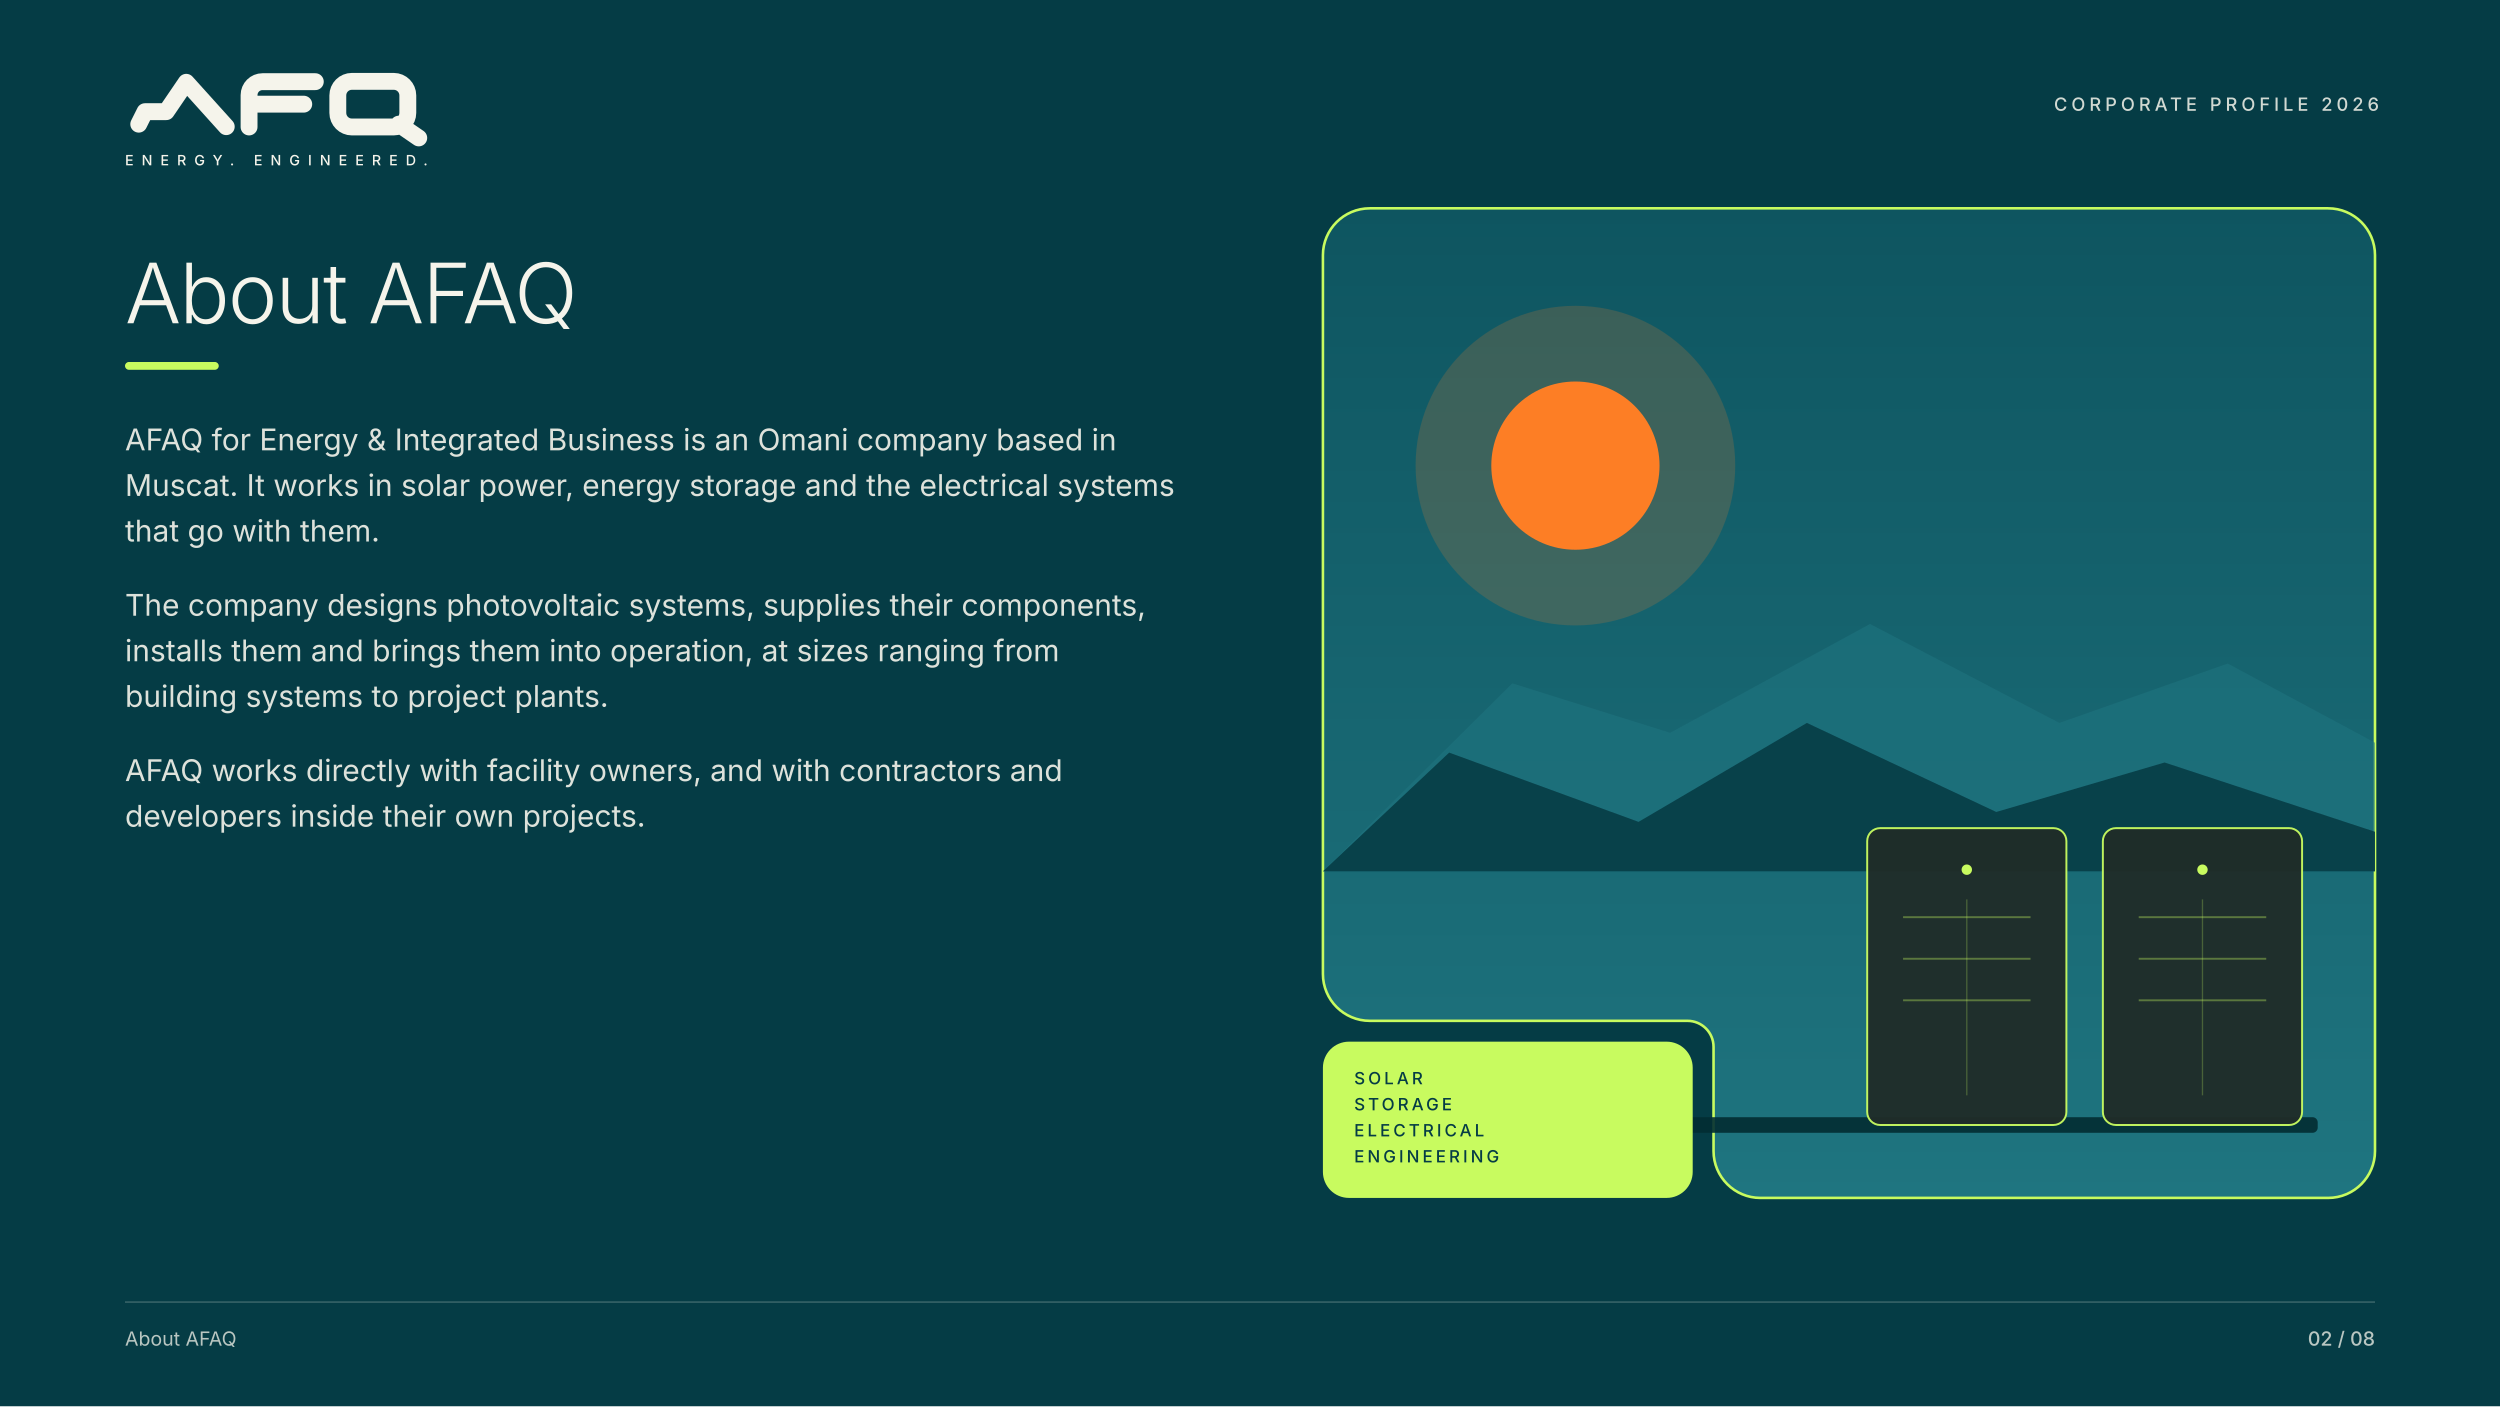
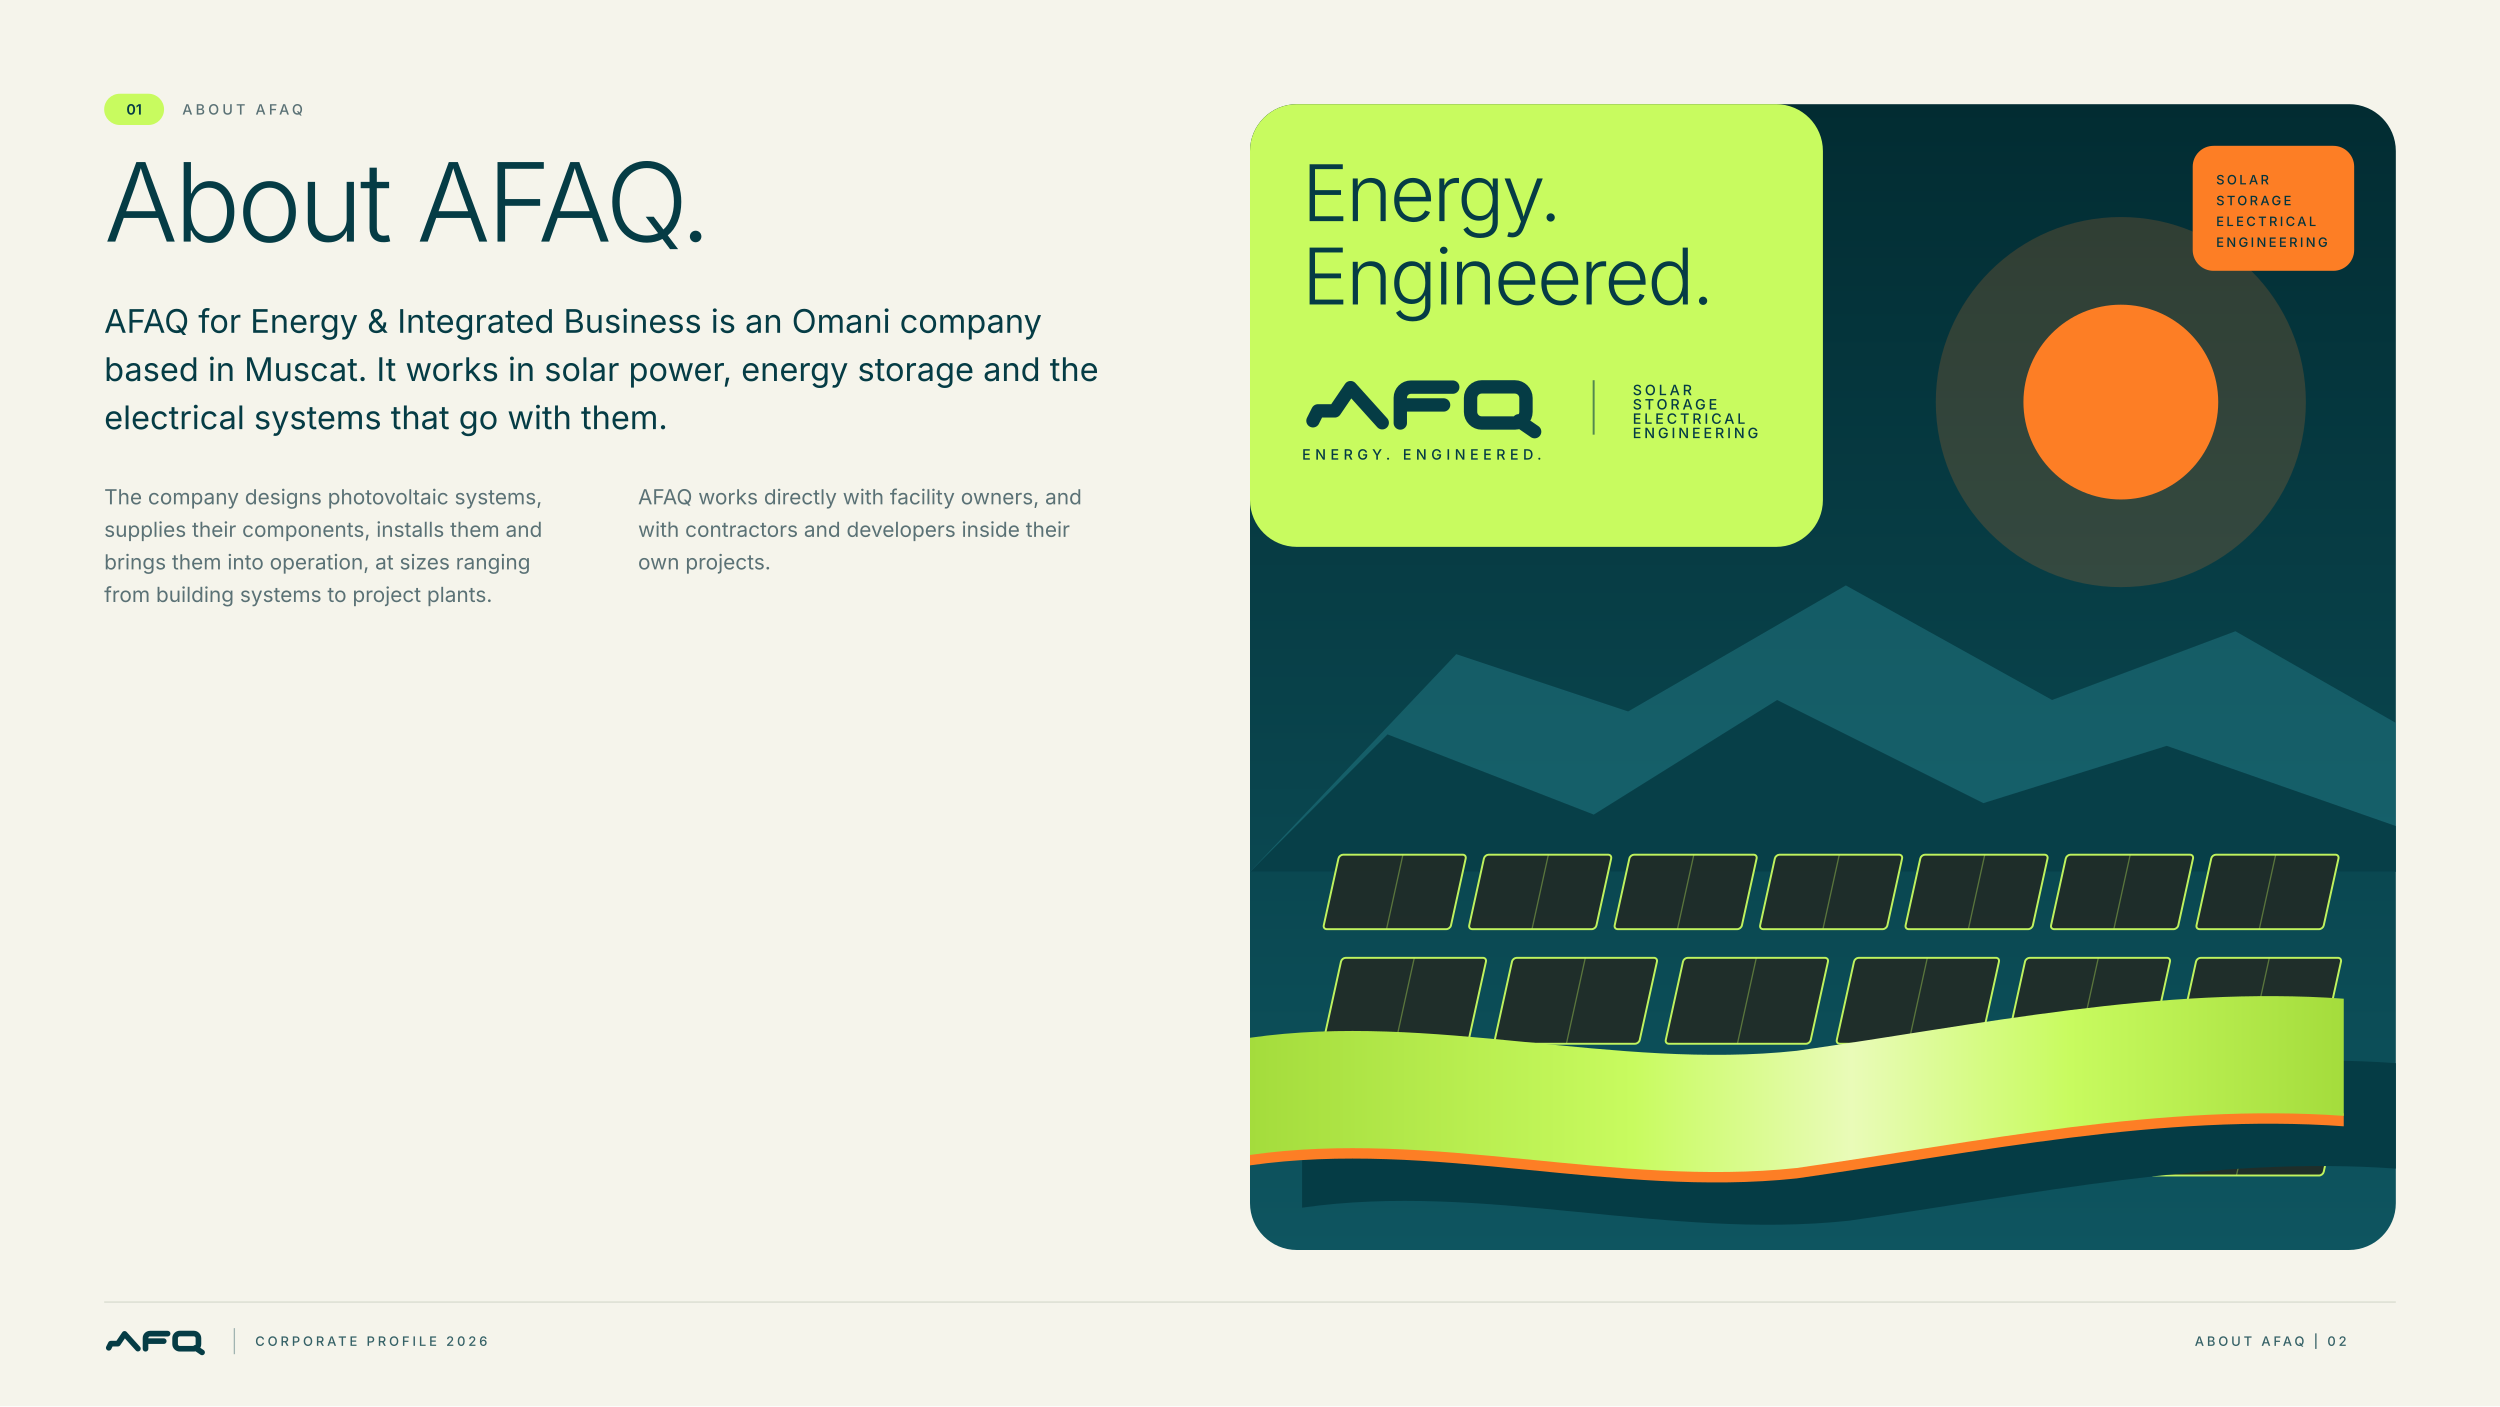
<svg xmlns="http://www.w3.org/2000/svg" width="1920" height="1080" viewBox="0 0 1920 1080">
  <defs>
-     <linearGradient id="grad-1" gradientUnits="userSpaceOnUse" x1="0" y1="160" x2="0" y2="920">
-       <stop offset="0" stop-color="#0E5560" stop-opacity="1" />
-       <stop offset="1" stop-color="#1F7580" stop-opacity="1" />
+     <linearGradient id="grad-1" gradientUnits="userSpaceOnUse" x1="0" y1="80" x2="0" y2="960">
+       <stop offset="0" stop-color="#022C32" stop-opacity="1" />
+       <stop offset="1" stop-color="#0E5560" stop-opacity="1" />
+     </linearGradient>
+     <linearGradient id="grad-2" gradientUnits="userSpaceOnUse" x1="960" y1="0" x2="1800" y2="0">
+       <stop offset="0" stop-color="#A4DC3C" stop-opacity="1" />
+       <stop offset="0.35" stop-color="#C8FB5F" stop-opacity="1" />
+       <stop offset="0.55" stop-color="#E9FBB8" stop-opacity="1" />
+       <stop offset="0.75" stop-color="#C8FB5F" stop-opacity="1" />
+       <stop offset="1" stop-color="#A4DC3C" stop-opacity="1" />
    </linearGradient>
  </defs>
-   <rect id="Background" x="0" y="0" width="1920" height="1080" fill="#053C45" />
-   <g id="Header">
-     <g id="Logo-Lockup">
-       <g id="Wordmark-AFQ">
-         <path id="Letter-A" d="M 106.56 95.36 L 111.36 85.76 L 127.68 85.76 L 143.04 63.2 L 173.76 97.28" fill="none" stroke="#F5F4EB" stroke-width="12.96" stroke-linecap="round" stroke-linejoin="round" />
-         <path id="Letter-F" d="M 191.28 97.52 L 191.28 73.04 C 191.28 67.33 195.89 62.72 201.6 62.72 L 242.16 62.72 M 191.28 80 L 233.28 80" fill="none" stroke="#F5F4EB" stroke-width="12.96" stroke-linecap="round" stroke-linejoin="round" />
-         <path id="Letter-Q" d="M 259.44 73.28 C 259.44 67.31 264.27 62.48 270.24 62.48 L 302.4 62.48 C 308.37 62.48 313.2 67.31 313.2 73.28 L 313.2 86.72 C 313.2 92.69 308.37 97.52 302.4 97.52 L 270.24 97.52 C 264.27 97.52 259.44 92.69 259.44 86.72 Z M 306.24 95.36 L 321.6 105.92" fill="none" stroke="#F5F4EB" stroke-width="12.96" stroke-linecap="round" stroke-linejoin="round" />
-       </g>
-       <text id="Tagline" x="96" y="127" font-family="Inter" font-size="11" font-weight="500" fill="#F5F4EB" letter-spacing="6.12">ENERGY. ENGINEERED.</text>
-     </g>
-     <text id="Eyebrow" x="1827.08" y="85.09" font-family="Inter" font-size="14" font-weight="500" fill="#F5F4EB" letter-spacing="3.08" text-anchor="end" opacity="0.85">CORPORATE PROFILE 2026</text>
+   <rect id="Background" x="0" y="0" width="1920" height="1080" fill="#F5F4EB" />
+   <g id="Eyebrow">
+     <rect id="Eyebrow-Pill" x="80" y="72" width="46" height="24" rx="12" fill="#C8FB5F" />
+     <text id="Eyebrow-Number" x="103" y="88" font-family="Inter" font-size="11" font-weight="600" fill="#053C45" text-anchor="middle">01</text>
+     <text id="Eyebrow-Label" x="140" y="88" font-family="Inter" font-size="11" font-weight="500" fill="#5A7175" letter-spacing="2.42">ABOUT AFAQ</text>
  </g>
-   <text id="Title" x="96" y="248.28" font-family="Inter" font-size="64" font-weight="300" fill="#F5F4EB" letter-spacing="-1.28">About AFAQ</text>
-   <rect id="Accent-Rule" x="96" y="278" width="72" height="6" rx="3" fill="#C8FB5F" />
+   <text id="Title" x="80" y="185.56" font-family="Inter" font-size="84" font-weight="300" fill="#053C45" letter-spacing="-2.52">About AFAQ.</text>
  <g id="Body-1">
-     <text id="Body-1-line" x="96" y="345.87" font-family="Inter" font-size="23" font-weight="400" fill="#F5F4EB" opacity="0.9">AFAQ for Energy &amp; Integrated Business is an Omani company based in</text>
-     <text id="Body-1-line-2" x="96" y="380.87" font-family="Inter" font-size="23" font-weight="400" fill="#F5F4EB" opacity="0.9">Muscat. It works in solar power, energy storage and the electrical systems</text>
-     <text id="Body-1-line-3" x="96" y="415.87" font-family="Inter" font-size="23" font-weight="400" fill="#F5F4EB" opacity="0.9">that go with them.</text>
+     <text id="Body-1-line" x="80" y="255.59" font-family="Inter" font-size="25" font-weight="400" fill="#053C45">AFAQ for Energy &amp; Integrated Business is an Omani company</text>
+     <text id="Body-1-line-2" x="80" y="292.59" font-family="Inter" font-size="25" font-weight="400" fill="#053C45">based in Muscat. It works in solar power, energy storage and the</text>
+     <text id="Body-1-line-3" x="80" y="329.59" font-family="Inter" font-size="25" font-weight="400" fill="#053C45">electrical systems that go with them.</text>
  </g>
  <g id="Body-2">
-     <text id="Body-2-line" x="96" y="472.87" font-family="Inter" font-size="23" font-weight="400" fill="#F5F4EB" opacity="0.9">The company designs photovoltaic systems, supplies their components,</text>
-     <text id="Body-2-line-2" x="96" y="507.87" font-family="Inter" font-size="23" font-weight="400" fill="#F5F4EB" opacity="0.9">installs them and brings them into operation, at sizes ranging from</text>
-     <text id="Body-2-line-3" x="96" y="542.87" font-family="Inter" font-size="23" font-weight="400" fill="#F5F4EB" opacity="0.9">building systems to project plants.</text>
+     <text id="Body-2-line" x="80" y="387.32" font-family="Inter" font-size="16" font-weight="400" fill="#5A7175">The company designs photovoltaic systems,</text>
+     <text id="Body-2-line-2" x="80" y="412.32" font-family="Inter" font-size="16" font-weight="400" fill="#5A7175">supplies their components, installs them and</text>
+     <text id="Body-2-line-3" x="80" y="437.32" font-family="Inter" font-size="16" font-weight="400" fill="#5A7175">brings them into operation, at sizes ranging</text>
+     <text id="Body-2-line-4" x="80" y="462.32" font-family="Inter" font-size="16" font-weight="400" fill="#5A7175">from building systems to project plants.</text>
  </g>
  <g id="Body-3">
-     <text id="Body-3-line" x="96" y="599.87" font-family="Inter" font-size="23" font-weight="400" fill="#F5F4EB" opacity="0.9">AFAQ works directly with facility owners, and with contractors and</text>
-     <text id="Body-3-line-2" x="96" y="634.87" font-family="Inter" font-size="23" font-weight="400" fill="#F5F4EB" opacity="0.9">developers inside their own projects.</text>
+     <text id="Body-3-line" x="490" y="387.32" font-family="Inter" font-size="16" font-weight="400" fill="#5A7175">AFAQ works directly with facility owners, and</text>
+     <text id="Body-3-line-2" x="490" y="412.32" font-family="Inter" font-size="16" font-weight="400" fill="#5A7175">with contractors and developers inside their</text>
+     <text id="Body-3-line-3" x="490" y="437.32" font-family="Inter" font-size="16" font-weight="400" fill="#5A7175">own projects.</text>
  </g>
-   <g id="Photo-Site">
-     <path id="Photo-Site__set-image-fill" d="M 1016 196 C 1016 176.12 1032.12 160 1052 160 L 1788 160 C 1807.88 160 1824 176.12 1824 196 L 1824 884 C 1824 903.88 1807.88 920 1788 920 L 1352 920 C 1332.12 920 1316 903.88 1316 884 L 1316 804 C 1316 792.95 1307.05 784 1296 784 L 1052 784 C 1032.12 784 1016 767.88 1016 748 Z" fill="url(#grad-1)" stroke="#C8FB5F" stroke-width="2" stroke-linecap="butt" stroke-linejoin="round" />
+   <g id="Photo-Array">
+     <path id="Photo-Array__set-image-fill" d="M 960 116 C 960 96.12 976.12 80 996 80 L 1804 80 C 1823.88 80 1840 96.12 1840 116 L 1840 924 C 1840 943.88 1823.88 960 1804 960 L 996 960 C 976.12 960 960 943.88 960 924 Z" fill="url(#grad-1)" />
    <g id="Placeholder-Art--delete-after-placing-photo">
-       <circle id="Sun-Glow" cx="1209.92" cy="357.6" r="122.74" fill="#FD7E25" opacity="0.18" />
-       <circle id="Sun" cx="1209.92" cy="357.6" r="64.6" fill="#FD7E25" />
-       <path id="Mountains-Far" d="M 1016 669.2 L 1161.44 524.8 L 1282.64 562.8 L 1436.16 479.2 L 1581.6 555.2 L 1710.88 509.6 L 1824 570.4 L 1824 669.2 Z" fill="#1F7580" opacity="0.55" />
-       <path id="Mountains-Near" d="M 1016 669.2 L 1112.96 578 L 1258.4 631.2 L 1387.68 555.2 L 1533.12 623.6 L 1662.4 585.6 L 1824 638.8 L 1824 669.2 Z" fill="#053C45" opacity="0.9" />
-       <g id="Battery-Cabinets">
-         <rect id="Plinth" x="1060" y="858" width="720" height="12" rx="4" fill="#022C32" opacity="0.9" />
-         <path id="Cabinet-3" d="M 1434 646 C 1434 640.48 1438.48 636 1444 636 L 1577 636 C 1582.52 636 1587 640.48 1587 646 L 1587 854 C 1587 859.52 1582.52 864 1577 864 L 1444 864 C 1438.48 864 1434 859.52 1434 854 Z" fill="#202C28" stroke="#C8FB5F" stroke-width="1.5" stroke-linecap="round" stroke-linejoin="round" opacity="0.95" />
-         <path id="Cabinet-3-vent-1" d="M 1461.54 704.4 L 1559.46 704.4" fill="none" stroke="#C8FB5F" stroke-width="1.5" stroke-linecap="butt" stroke-linejoin="round" opacity="0.35" />
-         <path id="Cabinet-3-vent-2" d="M 1461.54 736.32 L 1559.46 736.32" fill="none" stroke="#C8FB5F" stroke-width="1.5" stroke-linecap="butt" stroke-linejoin="round" opacity="0.35" />
-         <path id="Cabinet-3-vent-3" d="M 1461.54 768.24 L 1559.46 768.24" fill="none" stroke="#C8FB5F" stroke-width="1.5" stroke-linecap="butt" stroke-linejoin="round" opacity="0.35" />
-         <circle id="Cabinet-3-led" cx="1510.5" cy="667.92" r="4" fill="#C8FB5F" />
-         <path id="Cabinet-3-door" d="M 1510.5 690.72 L 1510.5 841.2" fill="none" stroke="#C8FB5F" stroke-width="1" stroke-linecap="butt" stroke-linejoin="round" opacity="0.25" />
-         <path id="Cabinet-4" d="M 1615 646 C 1615 640.48 1619.48 636 1625 636 L 1758 636 C 1763.52 636 1768 640.48 1768 646 L 1768 854 C 1768 859.52 1763.52 864 1758 864 L 1625 864 C 1619.48 864 1615 859.52 1615 854 Z" fill="#202C28" stroke="#C8FB5F" stroke-width="1.5" stroke-linecap="round" stroke-linejoin="round" opacity="0.95" />
-         <path id="Cabinet-4-vent-1" d="M 1642.54 704.4 L 1740.46 704.4" fill="none" stroke="#C8FB5F" stroke-width="1.5" stroke-linecap="butt" stroke-linejoin="round" opacity="0.35" />
-         <path id="Cabinet-4-vent-2" d="M 1642.54 736.32 L 1740.46 736.32" fill="none" stroke="#C8FB5F" stroke-width="1.5" stroke-linecap="butt" stroke-linejoin="round" opacity="0.35" />
-         <path id="Cabinet-4-vent-3" d="M 1642.54 768.24 L 1740.46 768.24" fill="none" stroke="#C8FB5F" stroke-width="1.5" stroke-linecap="butt" stroke-linejoin="round" opacity="0.35" />
-         <circle id="Cabinet-4-led" cx="1691.5" cy="667.92" r="4" fill="#C8FB5F" />
-         <path id="Cabinet-4-door" d="M 1691.5 690.72 L 1691.5 841.2" fill="none" stroke="#C8FB5F" stroke-width="1" stroke-linecap="butt" stroke-linejoin="round" opacity="0.25" />
+       <circle id="Sun-Glow" cx="1628.8" cy="308.8" r="142.12" fill="#FD7E25" opacity="0.18" />
+       <circle id="Sun" cx="1628.8" cy="308.8" r="74.8" fill="#FD7E25" />
+       <path id="Mountains-Far" d="M 960 669.6 L 1118.4 502.4 L 1250.4 546.4 L 1417.6 449.6 L 1576 537.6 L 1716.8 484.8 L 1840 555.2 L 1840 669.6 Z" fill="#1F7580" opacity="0.55" />
+       <path id="Mountains-Near" d="M 960 669.6 L 1065.6 564 L 1224 625.6 L 1364.8 537.6 L 1523.2 616.8 L 1664 572.8 L 1840 634.4 L 1840 669.6 Z" fill="#053C45" opacity="0.9" />
+       <g id="Solar-Array">
+         <path id="Panel-1-1" d="M 1027.94 659.33 C 1028.3 657.71 1029.93 656.4 1031.58 656.4 L 1123.3 656.4 C 1124.96 656.4 1126.01 657.71 1125.65 659.33 L 1114.36 710.67 C 1114 712.29 1112.37 713.6 1110.71 713.6 L 1019 713.6 C 1017.34 713.6 1016.29 712.29 1016.64 710.67 Z" fill="#202C28" stroke="#C8FB5F" stroke-width="1.5" stroke-linecap="round" stroke-linejoin="round" opacity="0.95" />
+         <path id="Panel-1-1-line" d="M 1077.44 656.4 L 1064.86 713.6" fill="none" stroke="#C8FB5F" stroke-width="1" stroke-linecap="butt" stroke-linejoin="round" opacity="0.35" />
+         <path id="Panel-1-2" d="M 1139.65 659.33 C 1140.01 657.71 1141.64 656.4 1143.3 656.4 L 1235.01 656.4 C 1236.67 656.4 1237.72 657.71 1237.37 659.33 L 1226.07 710.67 C 1225.72 712.29 1224.09 713.6 1222.43 713.6 L 1130.71 713.6 C 1129.06 713.6 1128 712.29 1128.36 710.67 Z" fill="#202C28" stroke="#C8FB5F" stroke-width="1.5" stroke-linecap="round" stroke-linejoin="round" opacity="0.95" />
+         <path id="Panel-1-2-line" d="M 1189.16 656.4 L 1176.57 713.6" fill="none" stroke="#C8FB5F" stroke-width="1" stroke-linecap="butt" stroke-linejoin="round" opacity="0.35" />
+         <path id="Panel-1-3" d="M 1251.37 659.33 C 1251.72 657.71 1253.36 656.4 1255.01 656.4 L 1346.73 656.4 C 1348.38 656.4 1349.44 657.71 1349.08 659.33 L 1337.79 710.67 C 1337.43 712.29 1335.8 713.6 1334.14 713.6 L 1242.43 713.6 C 1240.77 713.6 1239.72 712.29 1240.07 710.67 Z" fill="#202C28" stroke="#C8FB5F" stroke-width="1.5" stroke-linecap="round" stroke-linejoin="round" opacity="0.95" />
+         <path id="Panel-1-3-line" d="M 1300.87 656.4 L 1288.29 713.6" fill="none" stroke="#C8FB5F" stroke-width="1" stroke-linecap="butt" stroke-linejoin="round" opacity="0.35" />
+         <path id="Panel-1-4" d="M 1363.08 659.33 C 1363.44 657.71 1365.07 656.4 1366.73 656.4 L 1458.44 656.4 C 1460.1 656.4 1461.15 657.71 1460.8 659.33 L 1449.5 710.67 C 1449.15 712.29 1447.51 713.6 1445.86 713.6 L 1354.14 713.6 C 1352.49 713.6 1351.43 712.29 1351.79 710.67 Z" fill="#202C28" stroke="#C8FB5F" stroke-width="1.5" stroke-linecap="round" stroke-linejoin="round" opacity="0.95" />
+         <path id="Panel-1-4-line" d="M 1412.58 656.4 L 1400 713.6" fill="none" stroke="#C8FB5F" stroke-width="1" stroke-linecap="butt" stroke-linejoin="round" opacity="0.35" />
+         <path id="Panel-1-5" d="M 1474.8 659.33 C 1475.15 657.71 1476.78 656.4 1478.44 656.4 L 1570.16 656.4 C 1571.81 656.4 1572.87 657.71 1572.51 659.33 L 1561.22 710.67 C 1560.86 712.29 1559.23 713.6 1557.57 713.6 L 1465.86 713.6 C 1464.2 713.6 1463.15 712.29 1463.5 710.67 Z" fill="#202C28" stroke="#C8FB5F" stroke-width="1.5" stroke-linecap="round" stroke-linejoin="round" opacity="0.95" />
+         <path id="Panel-1-5-line" d="M 1524.3 656.4 L 1511.71 713.6" fill="none" stroke="#C8FB5F" stroke-width="1" stroke-linecap="butt" stroke-linejoin="round" opacity="0.35" />
+         <path id="Panel-1-6" d="M 1586.51 659.33 C 1586.87 657.71 1588.5 656.4 1590.16 656.4 L 1681.87 656.4 C 1683.53 656.4 1684.58 657.71 1684.23 659.33 L 1672.93 710.67 C 1672.57 712.29 1670.94 713.6 1669.29 713.6 L 1577.57 713.6 C 1575.91 713.6 1574.86 712.29 1575.22 710.67 Z" fill="#202C28" stroke="#C8FB5F" stroke-width="1.5" stroke-linecap="round" stroke-linejoin="round" opacity="0.95" />
+         <path id="Panel-1-6-line" d="M 1636.01 656.4 L 1623.43 713.6" fill="none" stroke="#C8FB5F" stroke-width="1" stroke-linecap="butt" stroke-linejoin="round" opacity="0.35" />
+         <path id="Panel-1-7" d="M 1698.23 659.33 C 1698.58 657.71 1700.21 656.4 1701.87 656.4 L 1793.58 656.4 C 1795.24 656.4 1796.3 657.71 1795.94 659.33 L 1784.64 710.67 C 1784.29 712.29 1782.66 713.6 1781 713.6 L 1689.29 713.6 C 1687.63 713.6 1686.57 712.29 1686.93 710.67 Z" fill="#202C28" stroke="#C8FB5F" stroke-width="1.5" stroke-linecap="round" stroke-linejoin="round" opacity="0.95" />
+         <path id="Panel-1-7-line" d="M 1747.73 656.4 L 1735.14 713.6" fill="none" stroke="#C8FB5F" stroke-width="1" stroke-linecap="butt" stroke-linejoin="round" opacity="0.35" />
+         <path id="Panel-2-1" d="M 1029.88 738.53 C 1030.23 736.91 1031.86 735.6 1033.52 735.6 L 1138.85 735.6 C 1140.51 735.6 1141.56 736.91 1141.21 738.53 L 1127.98 798.67 C 1127.62 800.29 1125.99 801.6 1124.33 801.6 L 1019 801.6 C 1017.34 801.6 1016.29 800.29 1016.64 798.67 Z" fill="#202C28" stroke="#C8FB5F" stroke-width="1.5" stroke-linecap="round" stroke-linejoin="round" opacity="0.95" />
+         <path id="Panel-2-1-line" d="M 1086.19 735.6 L 1071.67 801.6" fill="none" stroke="#C8FB5F" stroke-width="1" stroke-linecap="butt" stroke-linejoin="round" opacity="0.35" />
+         <path id="Panel-2-2" d="M 1161.21 738.53 C 1161.56 736.91 1163.2 735.6 1164.85 735.6 L 1270.19 735.6 C 1271.84 735.6 1272.9 736.91 1272.54 738.53 L 1259.31 798.67 C 1258.96 800.29 1257.32 801.6 1255.67 801.6 L 1150.33 801.6 C 1148.68 801.6 1147.62 800.29 1147.98 798.67 Z" fill="#202C28" stroke="#C8FB5F" stroke-width="1.5" stroke-linecap="round" stroke-linejoin="round" opacity="0.95" />
+         <path id="Panel-2-2-line" d="M 1217.52 735.6 L 1203 801.6" fill="none" stroke="#C8FB5F" stroke-width="1" stroke-linecap="butt" stroke-linejoin="round" opacity="0.35" />
+         <path id="Panel-2-3" d="M 1292.54 738.53 C 1292.9 736.91 1294.53 735.6 1296.19 735.6 L 1401.52 735.6 C 1403.18 735.6 1404.23 736.91 1403.88 738.53 L 1390.64 798.67 C 1390.29 800.29 1388.66 801.6 1387 801.6 L 1281.67 801.6 C 1280.01 801.6 1278.96 800.29 1279.31 798.67 Z" fill="#202C28" stroke="#C8FB5F" stroke-width="1.5" stroke-linecap="round" stroke-linejoin="round" opacity="0.95" />
+         <path id="Panel-2-3-line" d="M 1348.85 735.6 L 1334.33 801.6" fill="none" stroke="#C8FB5F" stroke-width="1" stroke-linecap="butt" stroke-linejoin="round" opacity="0.35" />
+         <path id="Panel-2-4" d="M 1423.88 738.53 C 1424.23 736.91 1425.86 735.6 1427.52 735.6 L 1532.85 735.6 C 1534.51 735.6 1535.56 736.91 1535.21 738.53 L 1521.98 798.67 C 1521.62 800.29 1519.99 801.6 1518.33 801.6 L 1413 801.6 C 1411.34 801.6 1410.29 800.29 1410.64 798.67 Z" fill="#202C28" stroke="#C8FB5F" stroke-width="1.5" stroke-linecap="round" stroke-linejoin="round" opacity="0.95" />
+         <path id="Panel-2-4-line" d="M 1480.19 735.6 L 1465.67 801.6" fill="none" stroke="#C8FB5F" stroke-width="1" stroke-linecap="butt" stroke-linejoin="round" opacity="0.35" />
+         <path id="Panel-2-5" d="M 1555.21 738.53 C 1555.56 736.91 1557.2 735.6 1558.85 735.6 L 1664.19 735.6 C 1665.84 735.6 1666.9 736.91 1666.54 738.53 L 1653.31 798.67 C 1652.96 800.29 1651.32 801.6 1649.67 801.6 L 1544.33 801.6 C 1542.68 801.6 1541.62 800.29 1541.98 798.67 Z" fill="#202C28" stroke="#C8FB5F" stroke-width="1.5" stroke-linecap="round" stroke-linejoin="round" opacity="0.95" />
+         <path id="Panel-2-5-line" d="M 1611.52 735.6 L 1597 801.6" fill="none" stroke="#C8FB5F" stroke-width="1" stroke-linecap="butt" stroke-linejoin="round" opacity="0.35" />
+         <path id="Panel-2-6" d="M 1686.54 738.53 C 1686.9 736.91 1688.53 735.6 1690.19 735.6 L 1795.52 735.6 C 1797.18 735.6 1798.23 736.91 1797.88 738.53 L 1784.64 798.67 C 1784.29 800.29 1782.66 801.6 1781 801.6 L 1675.67 801.6 C 1674.01 801.6 1672.96 800.29 1673.31 798.67 Z" fill="#202C28" stroke="#C8FB5F" stroke-width="1.5" stroke-linecap="round" stroke-linejoin="round" opacity="0.95" />
+         <path id="Panel-2-6-line" d="M 1742.85 735.6 L 1728.33 801.6" fill="none" stroke="#C8FB5F" stroke-width="1" stroke-linecap="butt" stroke-linejoin="round" opacity="0.35" />
+         <path id="Panel-3-1" d="M 1032.78 826.53 C 1033.14 824.91 1034.77 823.6 1036.42 823.6 L 1163.22 823.6 C 1164.88 823.6 1165.94 824.91 1165.58 826.53 L 1149.44 899.87 C 1149.09 901.49 1147.46 902.8 1145.8 902.8 L 1019 902.8 C 1017.34 902.8 1016.29 901.49 1016.64 899.87 Z" fill="#202C28" stroke="#C8FB5F" stroke-width="1.5" stroke-linecap="round" stroke-linejoin="round" opacity="0.95" />
+         <path id="Panel-3-1-line" d="M 1099.82 823.6 L 1082.4 902.8" fill="none" stroke="#C8FB5F" stroke-width="1" stroke-linecap="butt" stroke-linejoin="round" opacity="0.35" />
+         <path id="Panel-3-2" d="M 1191.58 826.53 C 1191.94 824.91 1193.57 823.6 1195.22 823.6 L 1322.02 823.6 C 1323.68 823.6 1324.74 824.91 1324.38 826.53 L 1308.24 899.87 C 1307.89 901.49 1306.26 902.8 1304.6 902.8 L 1177.8 902.8 C 1176.14 902.8 1175.09 901.49 1175.44 899.87 Z" fill="#202C28" stroke="#C8FB5F" stroke-width="1.5" stroke-linecap="round" stroke-linejoin="round" opacity="0.95" />
+         <path id="Panel-3-2-line" d="M 1258.62 823.6 L 1241.2 902.8" fill="none" stroke="#C8FB5F" stroke-width="1" stroke-linecap="butt" stroke-linejoin="round" opacity="0.35" />
+         <path id="Panel-3-3" d="M 1350.38 826.53 C 1350.74 824.91 1352.37 823.6 1354.02 823.6 L 1480.82 823.6 C 1482.48 823.6 1483.54 824.91 1483.18 826.53 L 1467.04 899.87 C 1466.69 901.49 1465.06 902.8 1463.4 902.8 L 1336.6 902.8 C 1334.94 902.8 1333.89 901.49 1334.24 899.87 Z" fill="#202C28" stroke="#C8FB5F" stroke-width="1.5" stroke-linecap="round" stroke-linejoin="round" opacity="0.95" />
+         <path id="Panel-3-3-line" d="M 1417.42 823.6 L 1400 902.8" fill="none" stroke="#C8FB5F" stroke-width="1" stroke-linecap="butt" stroke-linejoin="round" opacity="0.35" />
+         <path id="Panel-3-4" d="M 1509.18 826.53 C 1509.54 824.91 1511.17 823.6 1512.82 823.6 L 1639.62 823.6 C 1641.28 823.6 1642.34 824.91 1641.98 826.53 L 1625.84 899.87 C 1625.49 901.49 1623.86 902.8 1622.2 902.8 L 1495.4 902.8 C 1493.74 902.8 1492.69 901.49 1493.04 899.87 Z" fill="#202C28" stroke="#C8FB5F" stroke-width="1.5" stroke-linecap="round" stroke-linejoin="round" opacity="0.95" />
+         <path id="Panel-3-4-line" d="M 1576.22 823.6 L 1558.8 902.8" fill="none" stroke="#C8FB5F" stroke-width="1" stroke-linecap="butt" stroke-linejoin="round" opacity="0.35" />
+         <path id="Panel-3-5" d="M 1667.98 826.53 C 1668.34 824.91 1669.97 823.6 1671.62 823.6 L 1798.42 823.6 C 1800.08 823.6 1801.14 824.91 1800.78 826.53 L 1784.64 899.87 C 1784.29 901.49 1782.66 902.8 1781 902.8 L 1654.2 902.8 C 1652.54 902.8 1651.49 901.49 1651.84 899.87 Z" fill="#202C28" stroke="#C8FB5F" stroke-width="1.5" stroke-linecap="round" stroke-linejoin="round" opacity="0.95" />
+         <path id="Panel-3-5-line" d="M 1735.02 823.6 L 1717.6 902.8" fill="none" stroke="#C8FB5F" stroke-width="1" stroke-linecap="butt" stroke-linejoin="round" opacity="0.35" />
      </g>
    </g>
  </g>
-   <g id="Services-Tab">
-     <rect id="Services-Tab-Shape" x="1016" y="800" width="284" height="120" rx="20" fill="#C8FB5F" />
-     <g id="Services-Tab-Text">
-       <text id="Services-Tab-Text-line" x="1040" y="832.73" font-family="Inter" font-size="13" font-weight="500" fill="#053C45" letter-spacing="2.34">SOLAR</text>
-       <text id="Services-Tab-Text-line-2" x="1040" y="852.73" font-family="Inter" font-size="13" font-weight="500" fill="#053C45" letter-spacing="2.34">STORAGE</text>
-       <text id="Services-Tab-Text-line-3" x="1040" y="872.73" font-family="Inter" font-size="13" font-weight="500" fill="#053C45" letter-spacing="2.34">ELECTRICAL</text>
-       <text id="Services-Tab-Text-line-4" x="1040" y="892.73" font-family="Inter" font-size="13" font-weight="500" fill="#053C45" letter-spacing="2.34">ENGINEERING</text>
+   <g id="Statement-Panel">
+     <rect id="Statement-Shape" x="960" y="80" width="440" height="340" rx="36" fill="#C8FB5F" />
+     <g id="Statement-Text">
+       <text id="Statement-Text-line" x="1000" y="169.83" font-family="Inter" font-size="60" font-weight="300" fill="#053C45" letter-spacing="-1.8">Energy.</text>
+       <text id="Statement-Text-line-2" x="1000" y="233.83" font-family="Inter" font-size="60" font-weight="300" fill="#053C45" letter-spacing="-1.8">Engineered.</text>
+     </g>
+     <g id="Logo-Lockup-Services">
+       <g id="Logo-Lockup">
+         <g id="Wordmark-AFQ">
+           <path id="Letter-A" d="M 1008.36 323.16 L 1012.16 315.56 L 1025.08 315.56 L 1037.24 297.7 L 1061.56 324.68" fill="none" stroke="#053C45" stroke-width="10.26" stroke-linecap="round" stroke-linejoin="round" />
+           <path id="Letter-F" d="M 1075.43 324.87 L 1075.43 305.49 C 1075.43 300.97 1079.08 297.32 1083.6 297.32 L 1115.71 297.32 M 1075.43 311 L 1108.68 311" fill="none" stroke="#053C45" stroke-width="10.26" stroke-linecap="round" stroke-linejoin="round" />
+           <path id="Letter-Q" d="M 1129.39 305.68 C 1129.39 300.96 1133.22 297.13 1137.94 297.13 L 1163.4 297.13 C 1168.12 297.13 1171.95 300.96 1171.95 305.68 L 1171.95 316.32 C 1171.95 321.04 1168.12 324.87 1163.4 324.87 L 1137.94 324.87 C 1133.22 324.87 1129.39 321.04 1129.39 316.32 Z M 1166.44 323.16 L 1178.6 331.52" fill="none" stroke="#053C45" stroke-width="10.26" stroke-linecap="round" stroke-linejoin="round" />
+         </g>
+         <text id="Tagline" x="1000" y="353" font-family="Inter" font-size="11" font-weight="500" fill="#053C45" letter-spacing="3.42">ENERGY. ENGINEERED.</text>
+       </g>
+       <path id="Lockup-Divider" d="M 1223.92 292 L 1223.92 333.8" fill="none" stroke="#053C45" stroke-width="1.5" stroke-linecap="butt" stroke-linejoin="round" opacity="0.6" />
+       <g id="Services">
+         <g id="Services-List">
+           <text id="Services-List-line" x="1253.92" y="303.5" font-family="Inter" font-size="11" font-weight="500" fill="#053C45" letter-spacing="2.2">SOLAR</text>
+           <text id="Services-List-line-2" x="1253.92" y="314.5" font-family="Inter" font-size="11" font-weight="500" fill="#053C45" letter-spacing="2.2">STORAGE</text>
+           <text id="Services-List-line-3" x="1253.92" y="325.5" font-family="Inter" font-size="11" font-weight="500" fill="#053C45" letter-spacing="2.2">ELECTRICAL</text>
+           <text id="Services-List-line-4" x="1253.92" y="336.5" font-family="Inter" font-size="11" font-weight="500" fill="#053C45" letter-spacing="2.2">ENGINEERING</text>
+         </g>
+       </g>
    </g>
  </g>
+   <g id="Label-Tab">
+     <rect id="Label-Tab-Shape" x="1684" y="112" width="124" height="96" rx="16" fill="#FD7E25" />
+     <g id="Label-Tab-Text">
+       <text id="Label-Tab-Text-line" x="1702" y="141.64" font-family="Inter" font-size="10" font-weight="500" fill="#03343D" letter-spacing="1.8">SOLAR</text>
+       <text id="Label-Tab-Text-line-2" x="1702" y="157.64" font-family="Inter" font-size="10" font-weight="500" fill="#03343D" letter-spacing="1.8">STORAGE</text>
+       <text id="Label-Tab-Text-line-3" x="1702" y="173.64" font-family="Inter" font-size="10" font-weight="500" fill="#03343D" letter-spacing="1.8">ELECTRICAL</text>
+       <text id="Label-Tab-Text-line-4" x="1702" y="189.64" font-family="Inter" font-size="10" font-weight="500" fill="#03343D" letter-spacing="1.8">ENGINEERING</text>
+     </g>
+   </g>
+   <g id="Ribbon">
+     <path id="Ribbon-Teal" d="M 1000 846.5 C 1140 826.5 1280 871.5 1420 856.5 C 1560 836.5 1700 806.5 1840 816.5 L 1840 897.5 C 1700 887.5 1560 917.5 1420 937.5 C 1280 952.5 1140 907.5 1000 927.5 Z" fill="#053C45" />
+     <path id="Ribbon-Orange" d="M 960 885 C 1100 865 1240 910 1380 895 C 1520 875 1660 845 1800 855 L 1800 865 C 1660 855 1520 885 1380 905 C 1240 920 1100 875 960 895 Z" fill="#FD7E25" />
+     <path id="Ribbon-Lime" d="M 960 797 C 1100 777 1240 822 1380 807 C 1520 787 1660 757 1800 767 L 1800 857 C 1660 847 1520 877 1380 897 C 1240 912 1100 867 960 887 Z" fill="url(#grad-2)" />
+   </g>
  <g id="Footer">
-     <path id="Footer-Rule" d="M 96 1000 L 1824 1000" fill="none" stroke="#F5F4EB" stroke-width="1" stroke-linecap="butt" stroke-linejoin="round" opacity="0.25" />
-     <text id="Footer-Section" x="96" y="1033.46" font-family="Inter" font-size="15" font-weight="400" fill="#F5F4EB" opacity="0.75">About AFAQ</text>
-     <text id="Footer-Page" x="1824" y="1033.46" font-family="Inter" font-size="15" font-weight="500" fill="#F5F4EB" text-anchor="end" opacity="0.75">02 / 08</text>
+     <path id="Footer-Rule" d="M 80 1000 L 1840 1000" fill="none" stroke="#D9DCCF" stroke-width="1" stroke-linecap="butt" stroke-linejoin="round" />
+     <g id="Footer-Wordmark">
+       <path id="Letter-A-2" d="M 83.52 1035.12 L 85.12 1031.92 L 90.56 1031.92 L 95.68 1024.4 L 105.92 1035.76" fill="none" stroke="#053C45" stroke-width="4.32" stroke-linecap="round" stroke-linejoin="round" />
+       <path id="Letter-F-2" d="M 111.76 1035.84 L 111.76 1027.68 C 111.76 1025.78 113.3 1024.24 115.2 1024.24 L 128.72 1024.24 M 111.76 1030 L 125.76 1030" fill="none" stroke="#053C45" stroke-width="4.32" stroke-linecap="round" stroke-linejoin="round" />
+       <path id="Letter-Q-2" d="M 134.48 1027.76 C 134.48 1025.77 136.09 1024.16 138.08 1024.16 L 148.8 1024.16 C 150.79 1024.16 152.4 1025.77 152.4 1027.76 L 152.4 1032.24 C 152.4 1034.23 150.79 1035.84 148.8 1035.84 L 138.08 1035.84 C 136.09 1035.84 134.48 1034.23 134.48 1032.24 Z M 150.08 1035.12 L 155.2 1038.64" fill="none" stroke="#053C45" stroke-width="4.32" stroke-linecap="round" stroke-linejoin="round" />
+     </g>
+     <path id="Footer-Divider" d="M 180 1020 L 180 1040" fill="none" stroke="#053C45" stroke-width="1" stroke-linecap="butt" stroke-linejoin="round" opacity="0.35" />
+     <text id="Footer-Profile" x="196" y="1033.64" font-family="Inter" font-size="10" font-weight="500" fill="#053C45" letter-spacing="2.2" opacity="0.8">CORPORATE PROFILE 2026</text>
+     <text id="Footer-Section" x="1802.2" y="1033.64" font-family="Inter" font-size="10" font-weight="500" fill="#053C45" letter-spacing="2.2" text-anchor="end" opacity="0.8">ABOUT AFAQ   |   02</text>
  </g>
</svg>
